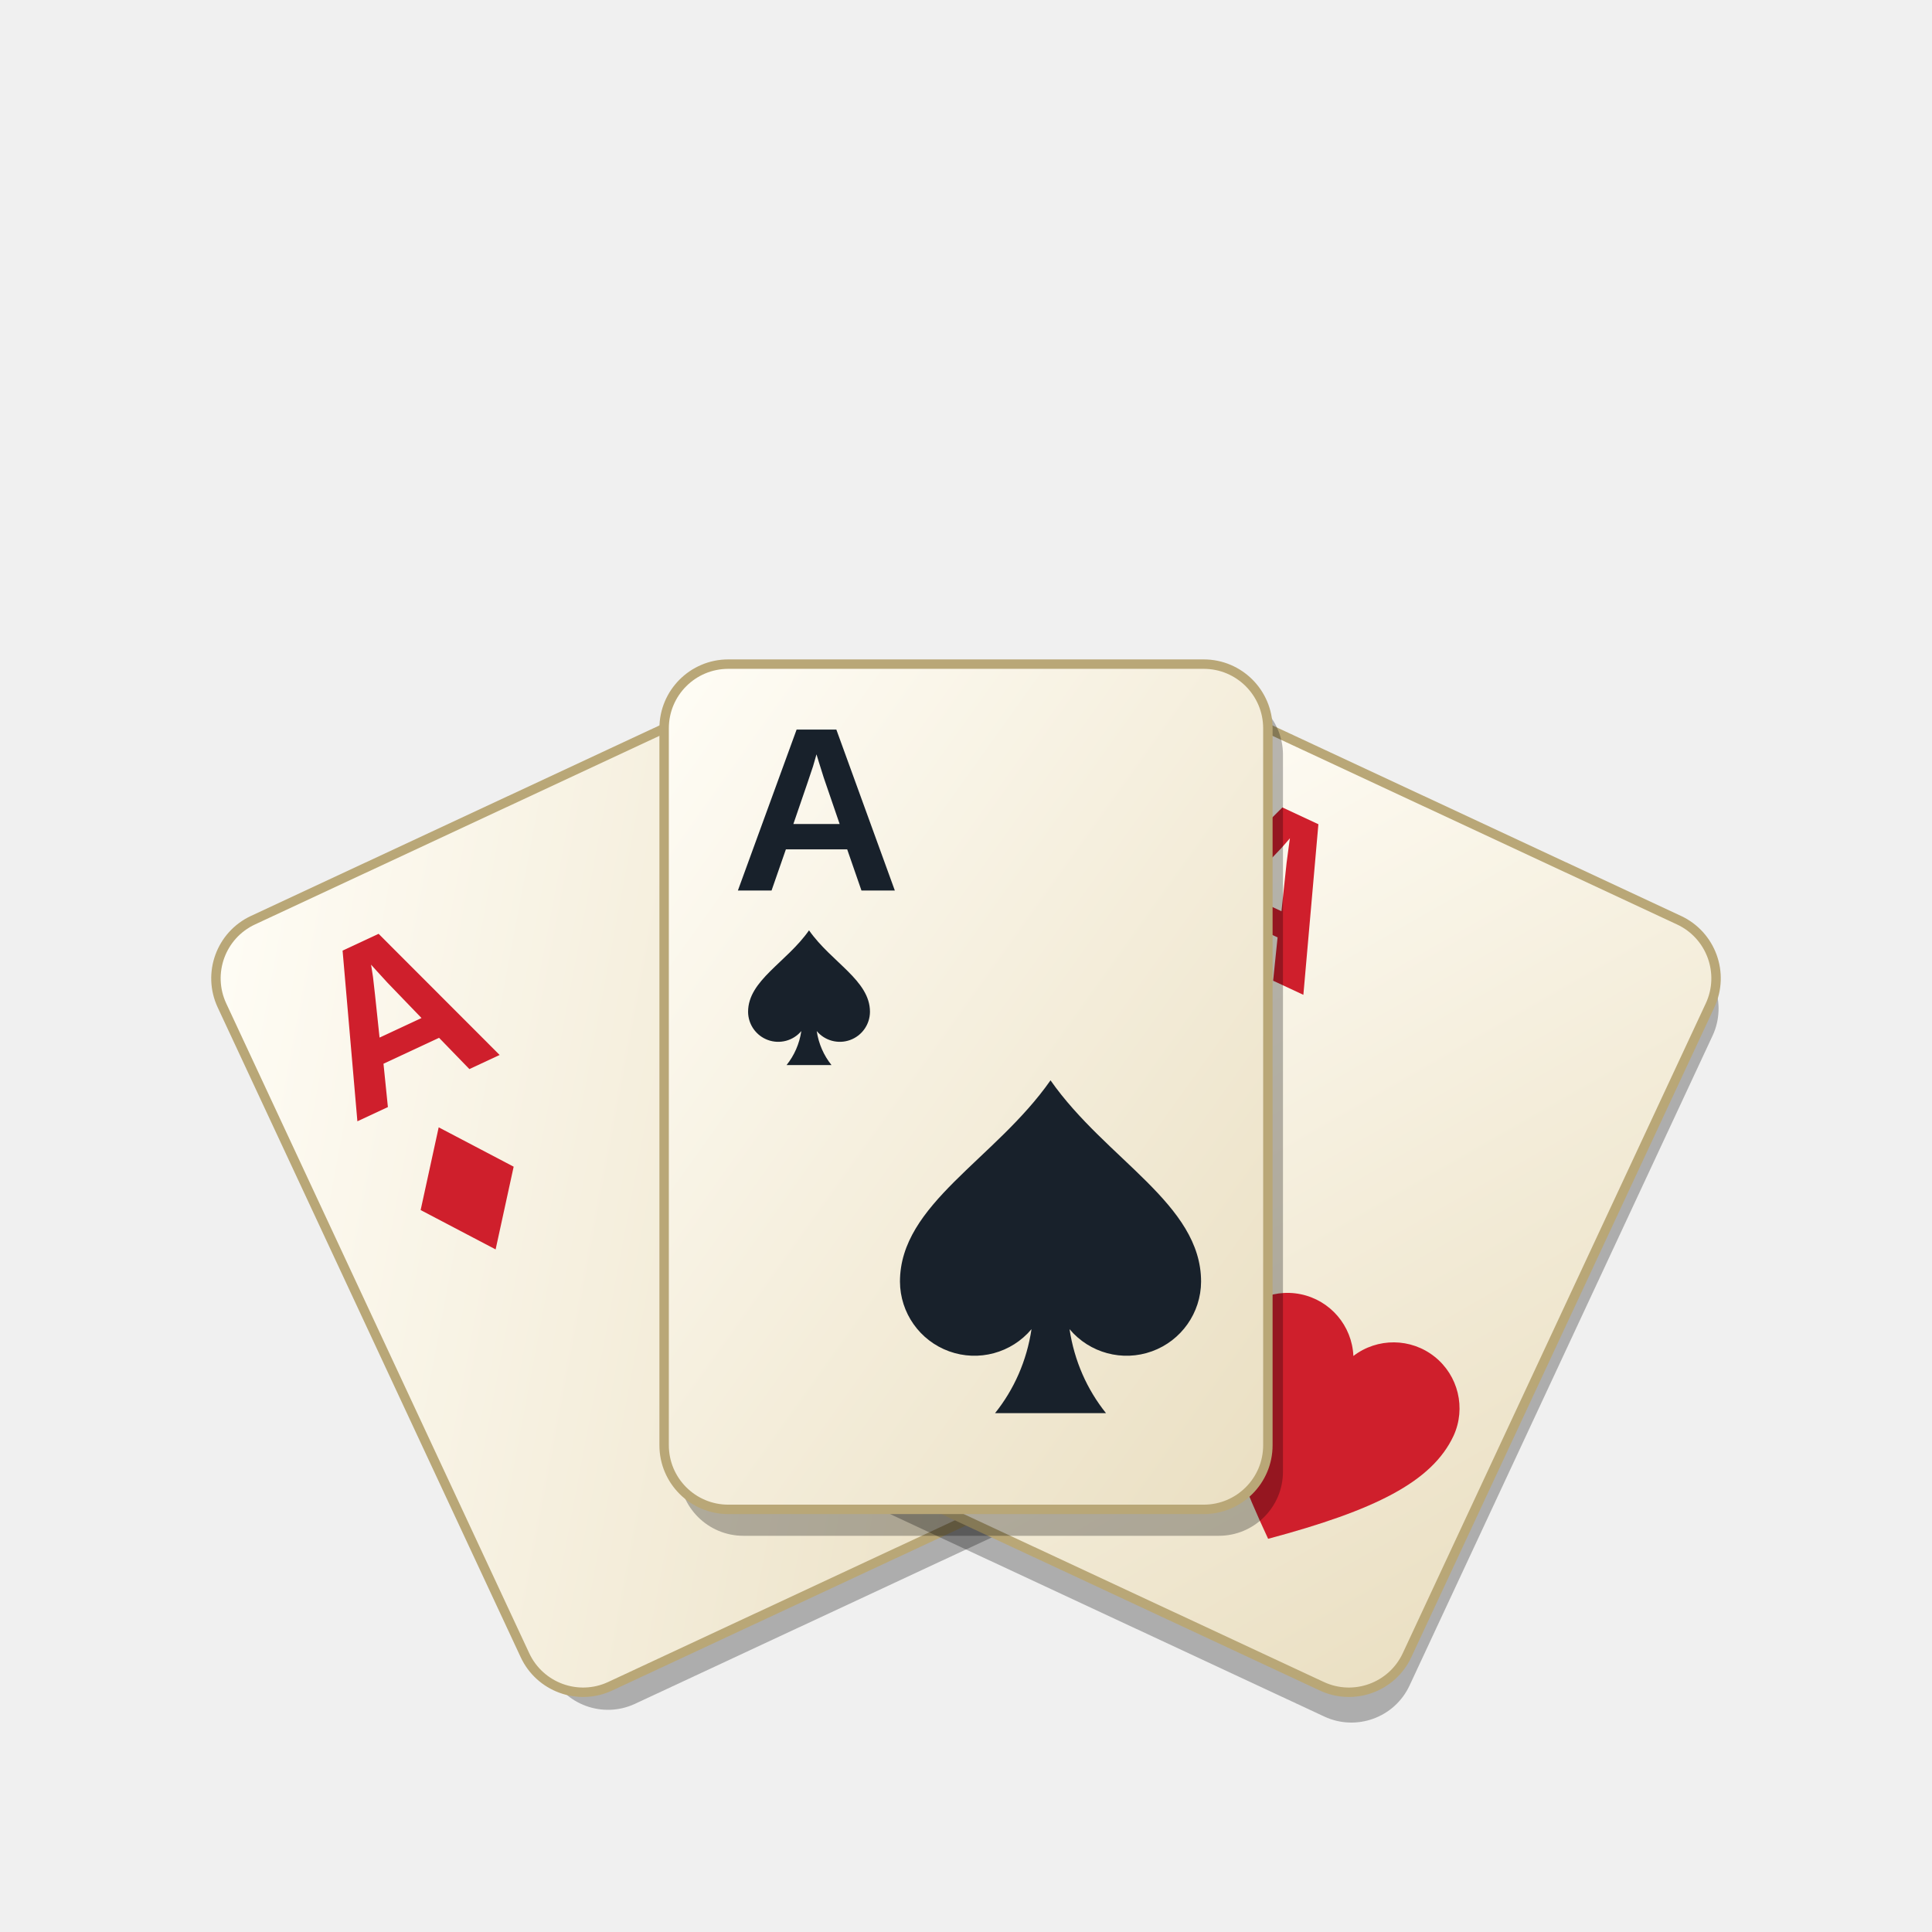
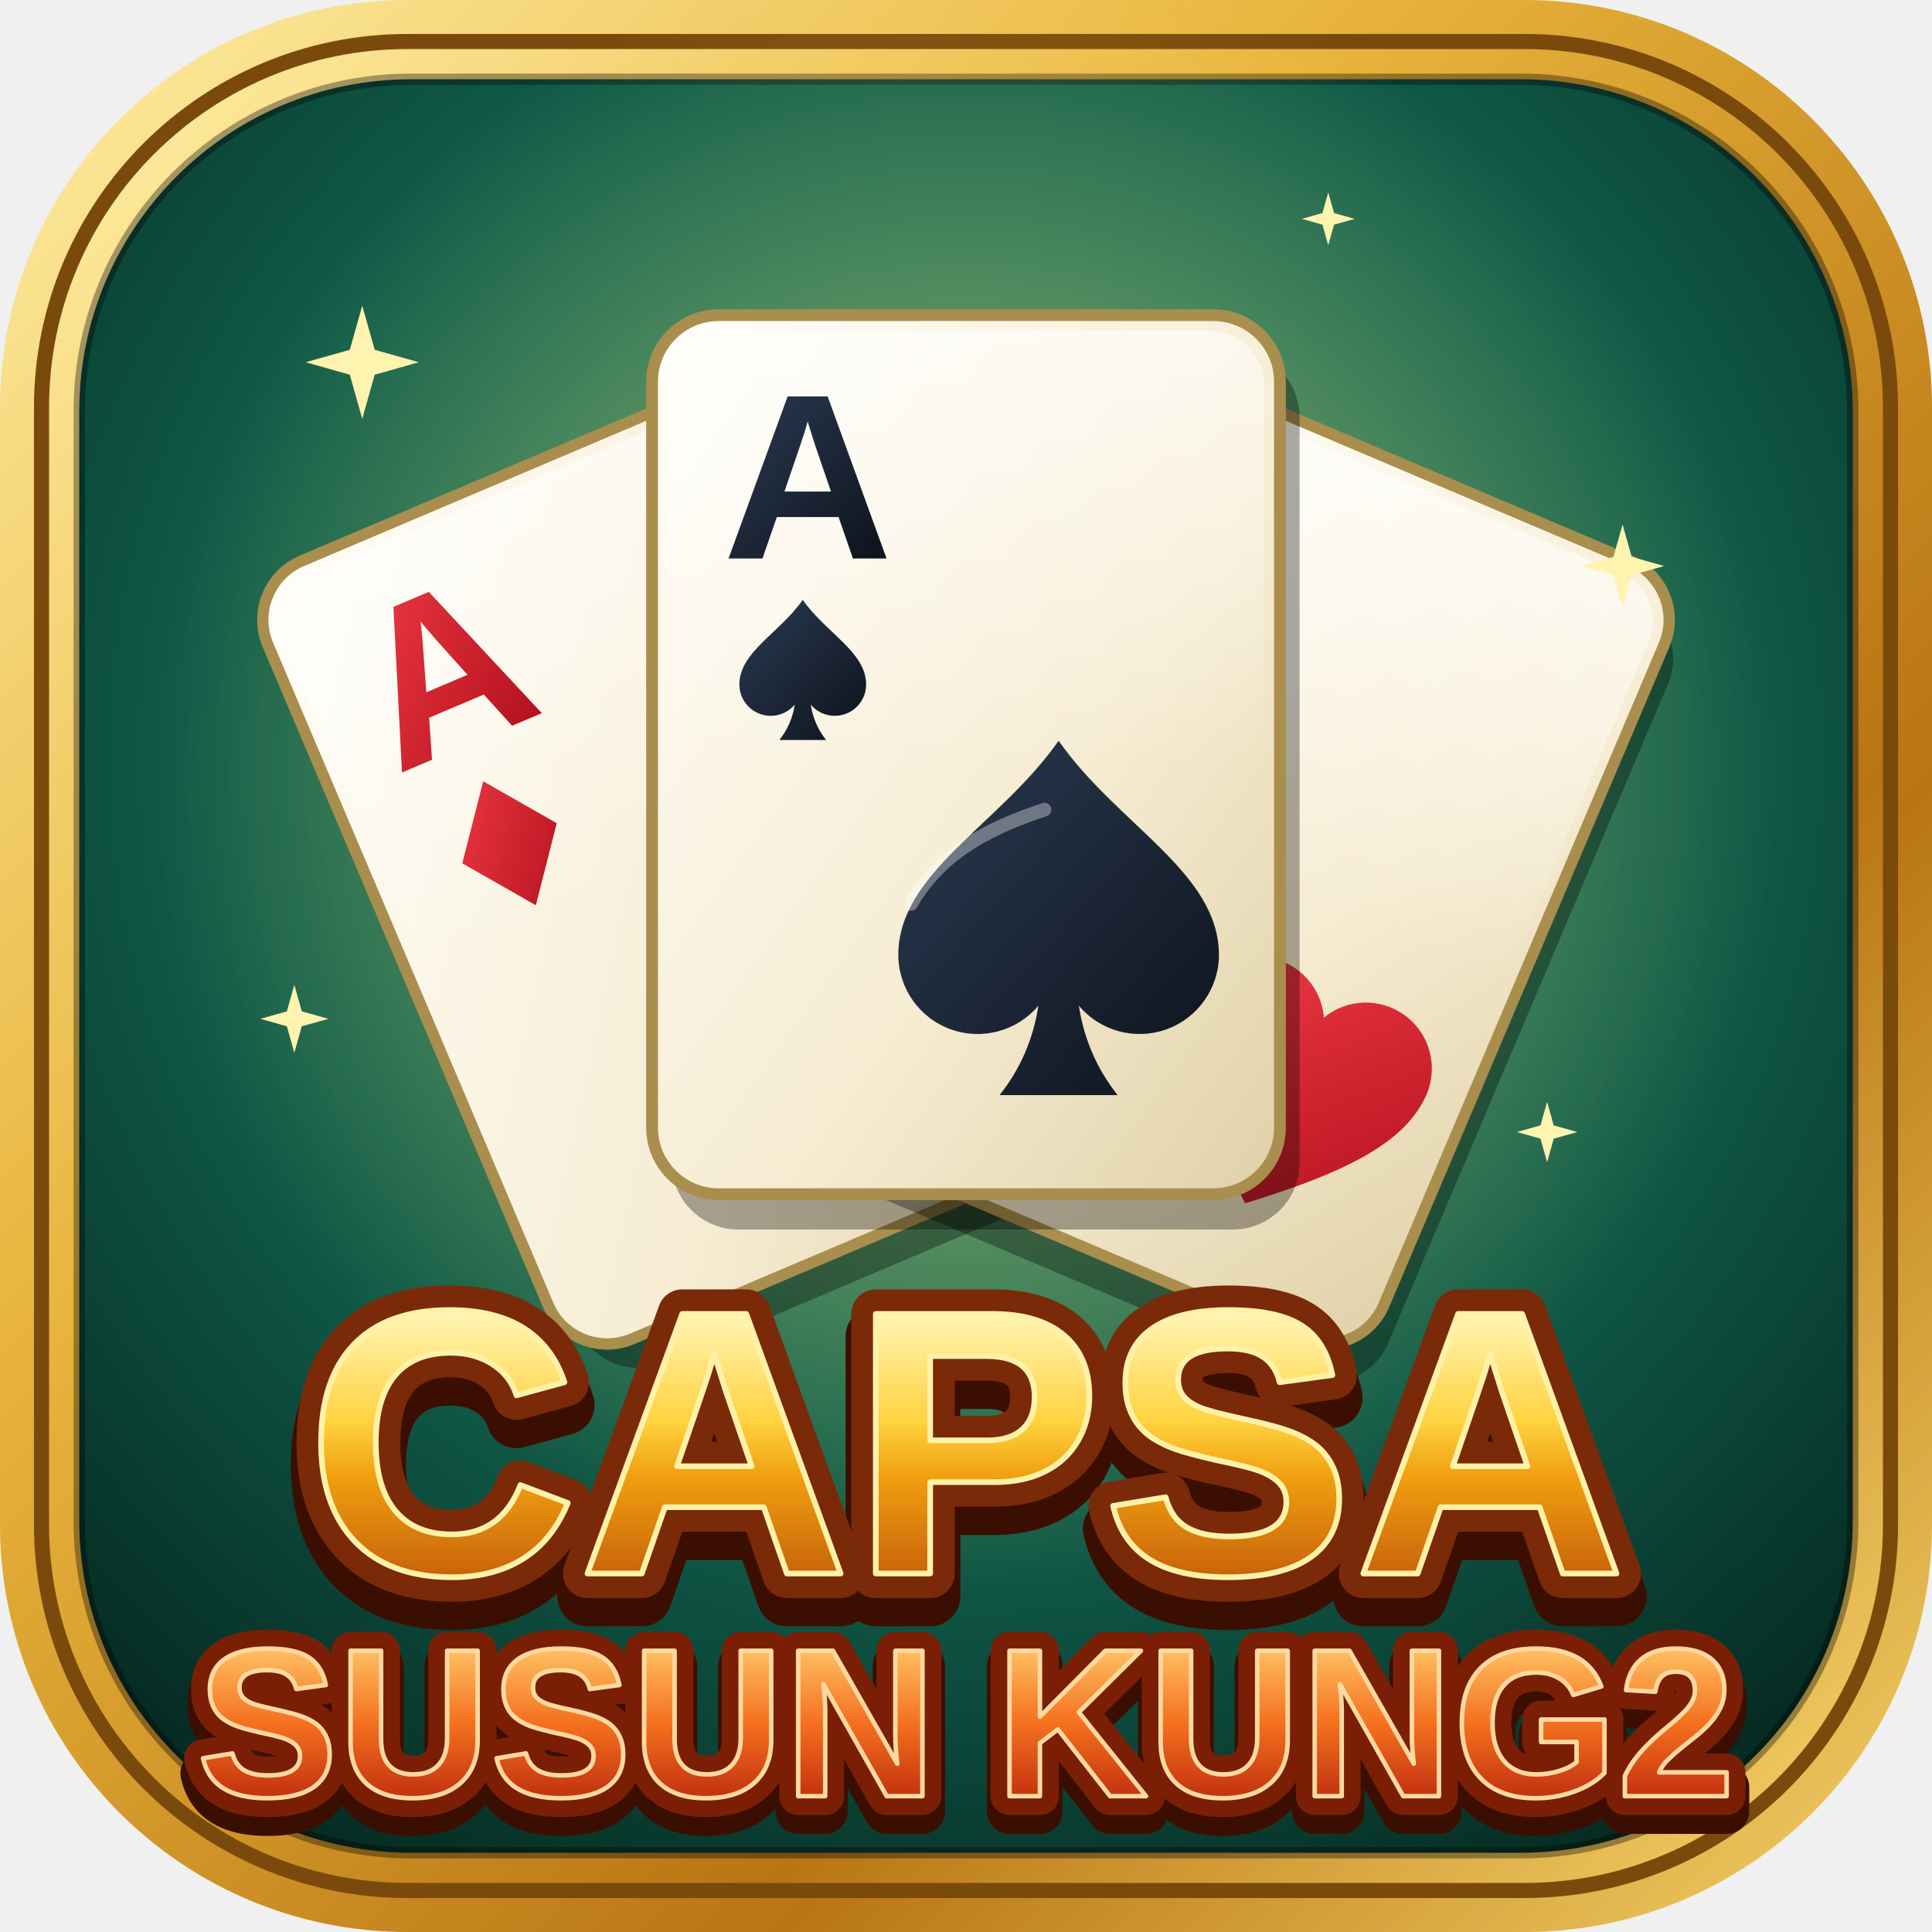
<svg xmlns="http://www.w3.org/2000/svg" viewBox="0 0 512 512">
  <defs>
-     <radialGradient id="felt" cx="50%" cy="40%" r="70%">
-       <stop offset="0" stop-color="#249077" />
-       <stop offset="1" stop-color="#08372c" />
+     <radialGradient id="felt" cx="50%" cy="38%" r="72%">
+       <stop offset="0" stop-color="#2f9e82" />
+       <stop offset=".55" stop-color="#12634f" />
+       <stop offset="1" stop-color="#062c23" />
    </radialGradient>
+     <radialGradient id="glow" cx="50%" cy="50%" r="50%">
+       <stop offset="0" stop-color="#ffe9a0" stop-opacity=".75" />
+       <stop offset=".5" stop-color="#ffd25a" stop-opacity=".28" />
+       <stop offset="1" stop-color="#ffd25a" stop-opacity="0" />
+     </radialGradient>
+     <linearGradient id="rim" x1="0" y1="0" x2="1" y2="1">
+       <stop offset="0" stop-color="#fff0a8" />
+       <stop offset=".35" stop-color="#e8b43c" />
+       <stop offset=".7" stop-color="#b87514" />
+       <stop offset="1" stop-color="#f6d56a" />
+     </linearGradient>
    <linearGradient id="ivory" x1="0" y1="0" x2="1" y2="1">
-       <stop offset="0" stop-color="#fffdf6" />
-       <stop offset="1" stop-color="#eadfc2" />
+       <stop offset="0" stop-color="#fffefa" />
+       <stop offset=".6" stop-color="#f6ecd2" />
+       <stop offset="1" stop-color="#e0d1a8" />
+     </linearGradient>
+     <linearGradient id="gloss" x1="0" y1="0" x2="0" y2="1">
+       <stop offset="0" stop-color="#fff" stop-opacity=".7" />
+       <stop offset="1" stop-color="#fff" stop-opacity="0" />
+     </linearGradient>
+     <linearGradient id="gold" x1="0" y1="0" x2="0" y2="1">
+       <stop offset="0" stop-color="#fff6b8" />
+       <stop offset=".42" stop-color="#ffd23e" />
+       <stop offset=".62" stop-color="#f0a010" />
+       <stop offset="1" stop-color="#c8630a" />
+     </linearGradient>
+     <linearGradient id="orange" x1="0" y1="0" x2="0" y2="1">
+       <stop offset="0" stop-color="#ffc062" />
+       <stop offset=".5" stop-color="#f4701f" />
+       <stop offset="1" stop-color="#c2310f" />
+     </linearGradient>
+     <linearGradient id="ink" x1="0" y1="0" x2="1" y2="1">
+       <stop offset="0" stop-color="#2b3a52" />
+       <stop offset="1" stop-color="#0d131c" />
+     </linearGradient>
+     <linearGradient id="ruby" x1="0" y1="0" x2="1" y2="1">
+       <stop offset="0" stop-color="#ee3a45" />
+       <stop offset="1" stop-color="#b3111e" />
    </linearGradient>
    <g id="card">
-       <rect x="-80" y="-112" width="160" height="224" rx="17" fill="#000" opacity=".28" transform="translate(4 7)" />
-       <rect x="-80" y="-112" width="160" height="224" rx="17" fill="url(#ivory)" stroke="#b9a777" stroke-width="2.5" />
+       <rect x="-80" y="-112" width="160" height="224" rx="17" fill="#000" opacity=".33" transform="translate(5 9)" />
+       <rect x="-80" y="-112" width="160" height="224" rx="17" fill="url(#ivory)" stroke="#a98e4e" stroke-width="3" />
+       <rect x="-76" y="-108" width="152" height="112" rx="14" fill="url(#gloss)" opacity=".8" />
    </g>
    <path id="spade" d="M12 1.5C8.5 6.5 2.5 9.3 2.5 14.2a4.7 4.7 0 0 0 8.3 3c-.300 2-1.1 3.8-2.3 5.300h7c-1.2-1.5-2-3.3-2.3-5.300a4.7 4.7 0 0 0 8.3-3C21.5 9.3 15.5 6.5 12 1.500Z" />
    <path id="heart" d="M12 22C5.2 16.3 2 12.3 2 8.200A5.3 5.3 0 0 1 12 5.8 5.3 5.3 0 0 1 22 8.200C22 12.3 18.8 16.3 12 22Z" />
    <path id="diamond" d="M12 1.5 20 12 12 22.5 4 12Z" />
+     <path id="spark" d="M0-1 .22-.22 1 0 .22.22 0 1-.22.22-1 0-.22-.22Z" />
  </defs>
+   <g id="frame">
+     <rect width="512" height="512" rx="108" fill="url(#rim)" />
+     <rect x="9" y="9" width="494" height="494" rx="99" fill="#7a4a0c" />
+     <rect x="13" y="13" width="486" height="486" rx="95" fill="url(#rim)" />
+     <rect x="21" y="21" width="470" height="470" rx="88" fill="url(#felt)" />
+     <rect x="21" y="21" width="470" height="470" rx="88" fill="none" stroke="#000" stroke-opacity=".35" stroke-width="3" />
+   </g>
  <g id="art">
-     <g transform="translate(256 300) rotate(-25 0 200)">
+     <circle cx="256" cy="205" r="215" fill="url(#glow)" />
+     <g transform="translate(256 212) rotate(-23 0 190)">
      <use href="#card" />
-       <text x="-62" y="-52" font-family="Arial, Helvetica, sans-serif" font-weight="800" font-size="62" fill="#cf1f2c">A</text>
-       <use href="#diamond" fill="#cf1f2c" transform="translate(-62 -44) scale(1.7)" />
+       <text x="-62" y="-50" font-family="Montserrat, Arial, Helvetica, sans-serif" font-weight="800" font-size="60" fill="url(#ruby)">A</text>
+       <use href="#diamond" fill="url(#ruby)" transform="translate(-62 -42) scale(1.7)" />
    </g>
-     <g transform="translate(256 300) rotate(25 0 200)">
+     <g transform="translate(256 212) rotate(23 0 190)">
      <use href="#card" />
-       <text x="-62" y="-52" font-family="Arial, Helvetica, sans-serif" font-weight="800" font-size="62" fill="#cf1f2c">A</text>
-       <use href="#heart" fill="#cf1f2c" transform="translate(-62 -44) scale(1.7)" />
-       <use href="#heart" fill="#cf1f2c" transform="translate(-6 10) scale(3.3)" />
+       <text x="-62" y="-50" font-family="Montserrat, Arial, Helvetica, sans-serif" font-weight="800" font-size="60" fill="url(#ruby)">A</text>
+       <use href="#heart" fill="url(#ruby)" transform="translate(-62 -42) scale(1.7)" />
+       <use href="#heart" fill="url(#ruby)" transform="translate(-4 12) scale(3.3)" />
    </g>
-     <g transform="translate(256 288)">
+     <g transform="translate(256 200) scale(1.04)">
      <use href="#card" />
-       <text x="-62" y="-52" font-family="Arial, Helvetica, sans-serif" font-weight="800" font-size="62" fill="#18212b">A</text>
-       <use href="#spade" fill="#18212b" transform="translate(-62 -44) scale(1.7)" />
-       <use href="#spade" fill="#18212b" transform="translate(-28 -8) scale(4.2)" />
+       <text x="-62" y="-50" font-family="Montserrat, Arial, Helvetica, sans-serif" font-weight="800" font-size="60" fill="url(#ink)">A</text>
+       <use href="#spade" fill="url(#ink)" transform="translate(-62 -42) scale(1.7)" />
+       <use href="#spade" fill="url(#ink)" transform="translate(-28 -10) scale(4.3)" />
+       <path d="M-14 38c8-14 22-20 34-24" fill="none" stroke="#fff" stroke-opacity=".35" stroke-width="3.500" stroke-linecap="round" />
+     </g>
+     <g fill="#fff3b0">
+       <use href="#spark" transform="translate(96 96) scale(15)" />
+       <use href="#spark" transform="translate(430 150) scale(11)" />
+       <use href="#spark" transform="translate(410 300) scale(8)" />
+       <use href="#spark" transform="translate(78 270) scale(9)" />
+       <use href="#spark" transform="translate(352 58) scale(7)" />
+     </g>
+     <g font-family="Poppins, 'Arial Black', Arial, Helvetica, sans-serif" font-weight="800" text-anchor="middle" stroke-linejoin="round">
+       <g id="t1">
+         <text x="256" y="417" font-size="100" textLength="372" lengthAdjust="spacingAndGlyphs" fill="#3a0f02" stroke="#3a0f02" stroke-width="16" transform="translate(0 6)">CAPSA</text>
+         <text x="256" y="417" font-size="100" textLength="372" lengthAdjust="spacingAndGlyphs" fill="#7a2a08" stroke="#7a2a08" stroke-width="13">CAPSA</text>
+         <text x="256" y="417" font-size="100" textLength="372" lengthAdjust="spacingAndGlyphs" fill="url(#gold)" stroke="#fff2a8" stroke-width="1.500">CAPSA</text>
+       </g>
+       <g id="t2">
+         <text x="256" y="476" font-size="56" textLength="388" lengthAdjust="spacingAndGlyphs" fill="#3a0f02" stroke="#3a0f02" stroke-width="12" transform="translate(0 4)">SUSUN KUNG2</text>
+         <text x="256" y="476" font-size="56" textLength="388" lengthAdjust="spacingAndGlyphs" fill="#7a1f06" stroke="#7a1f06" stroke-width="10">SUSUN KUNG2</text>
+         <text x="256" y="476" font-size="56" textLength="388" lengthAdjust="spacingAndGlyphs" fill="url(#orange)" stroke="#ffd9a0" stroke-width="1.200">SUSUN KUNG2</text>
+       </g>
    </g>
  </g>
</svg>
